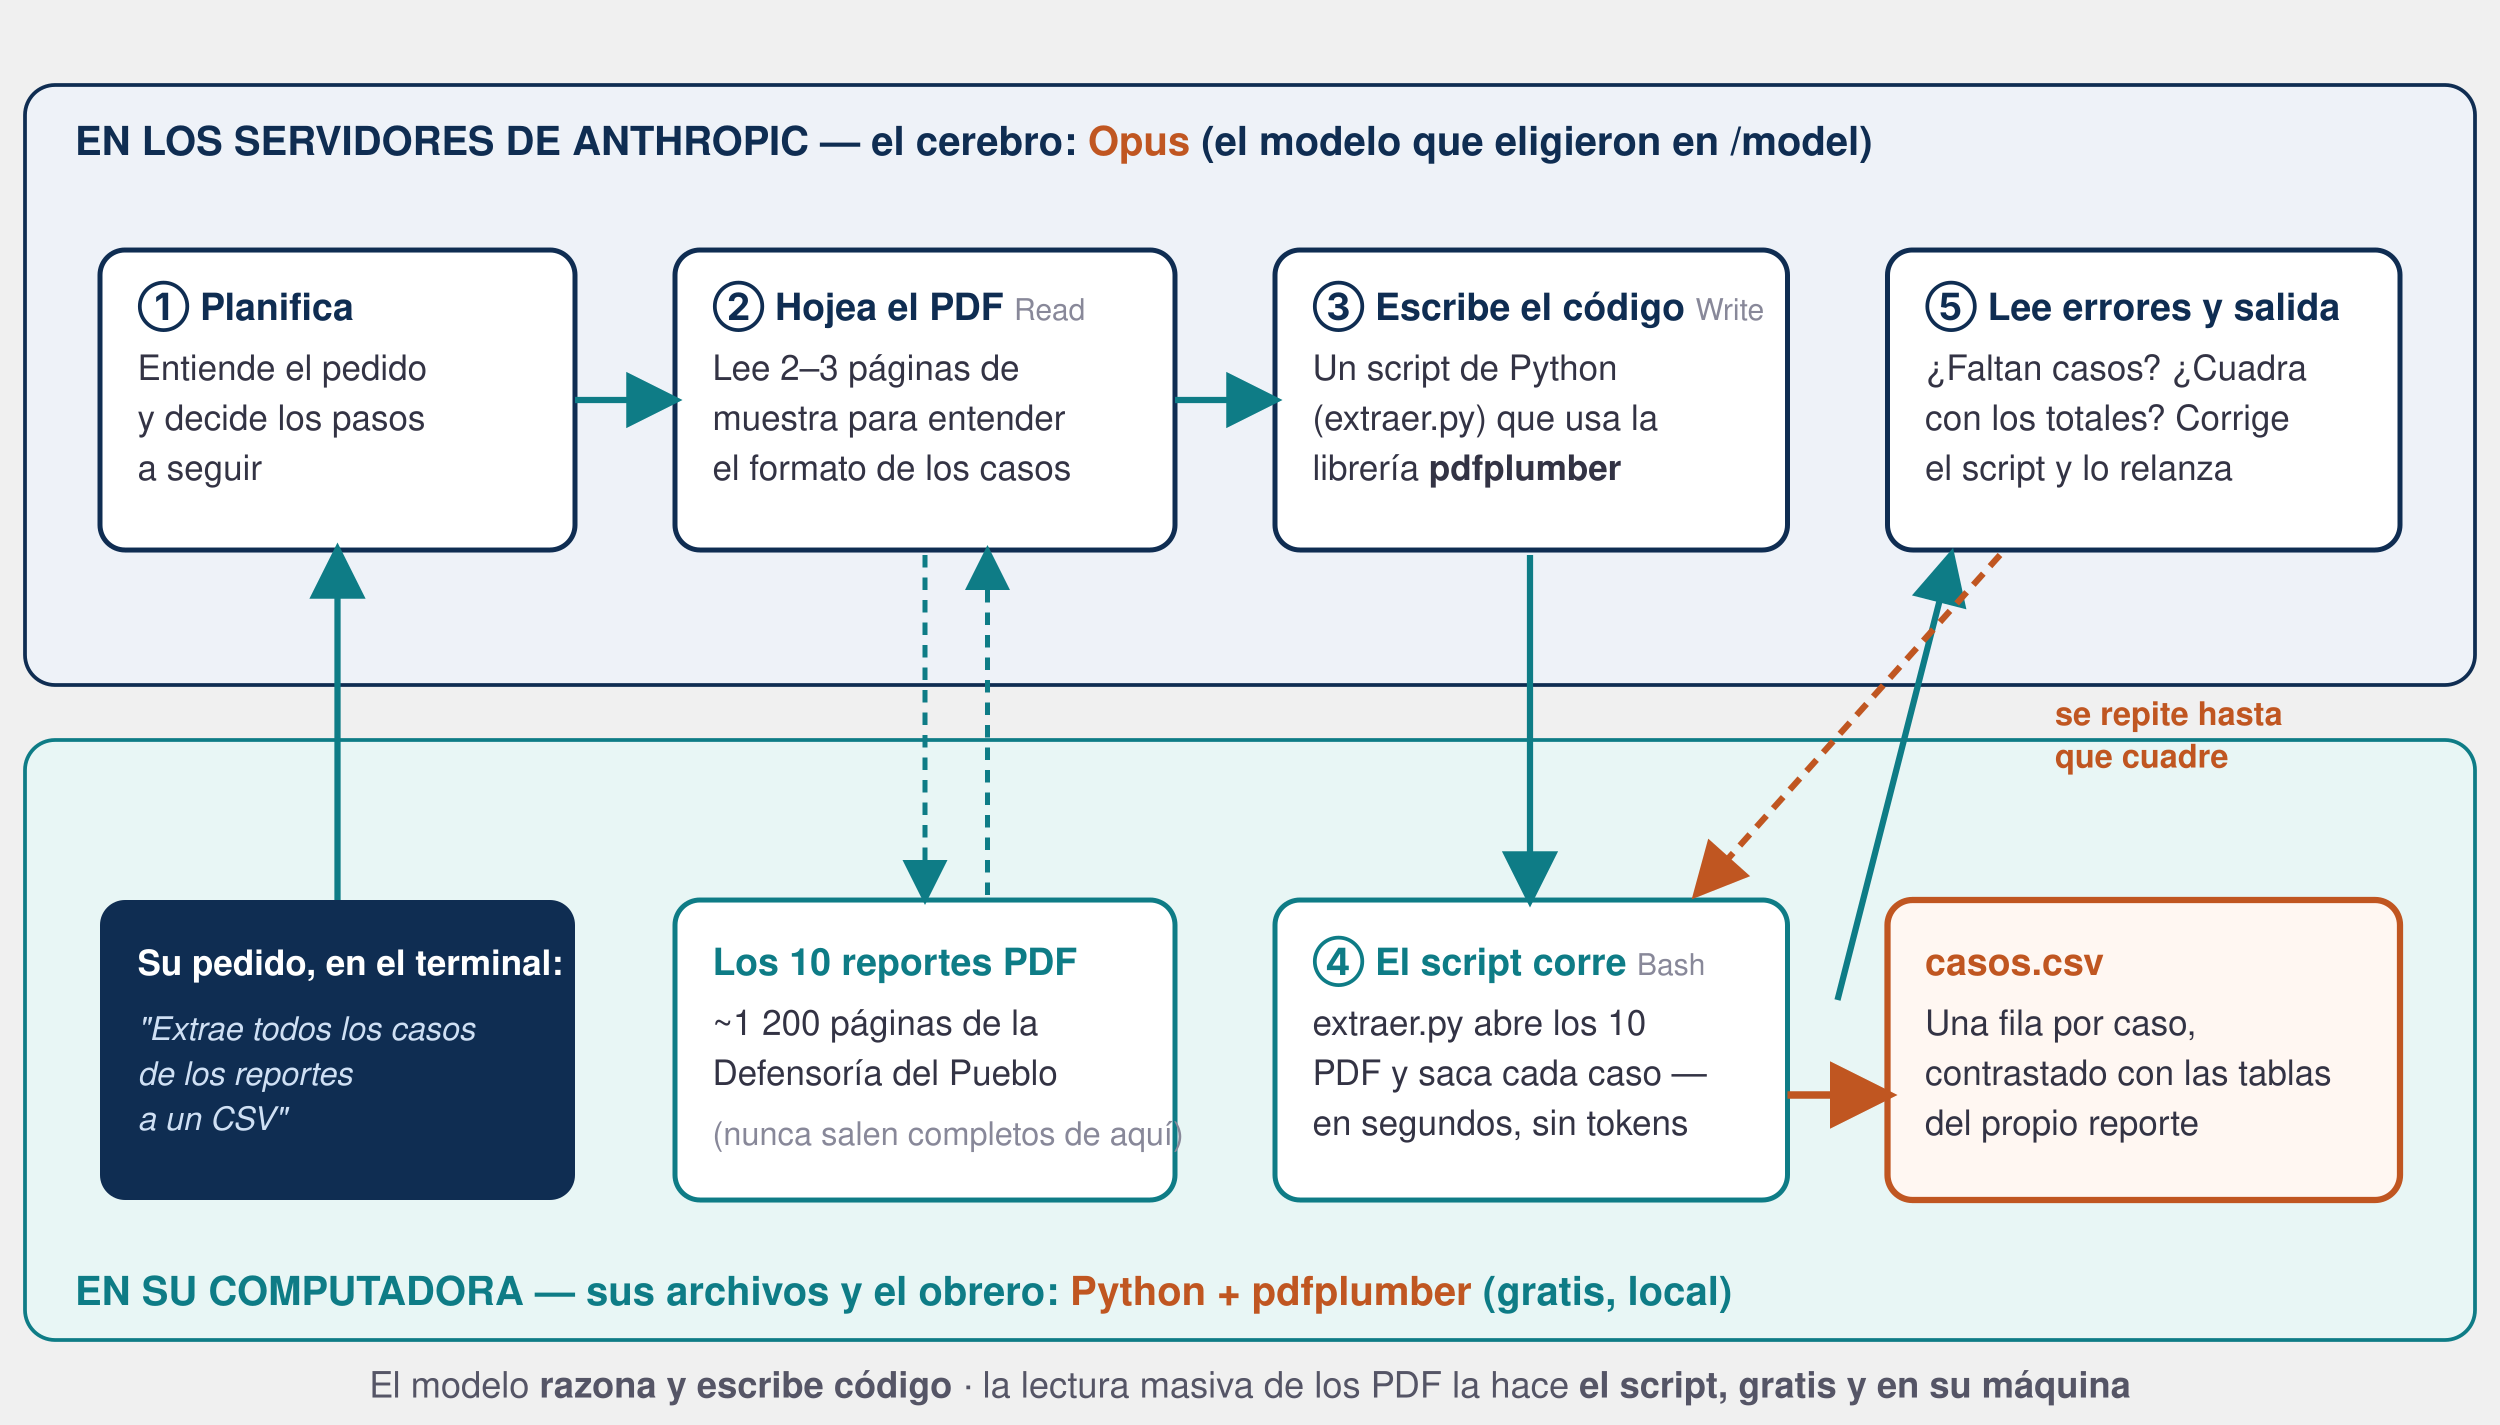
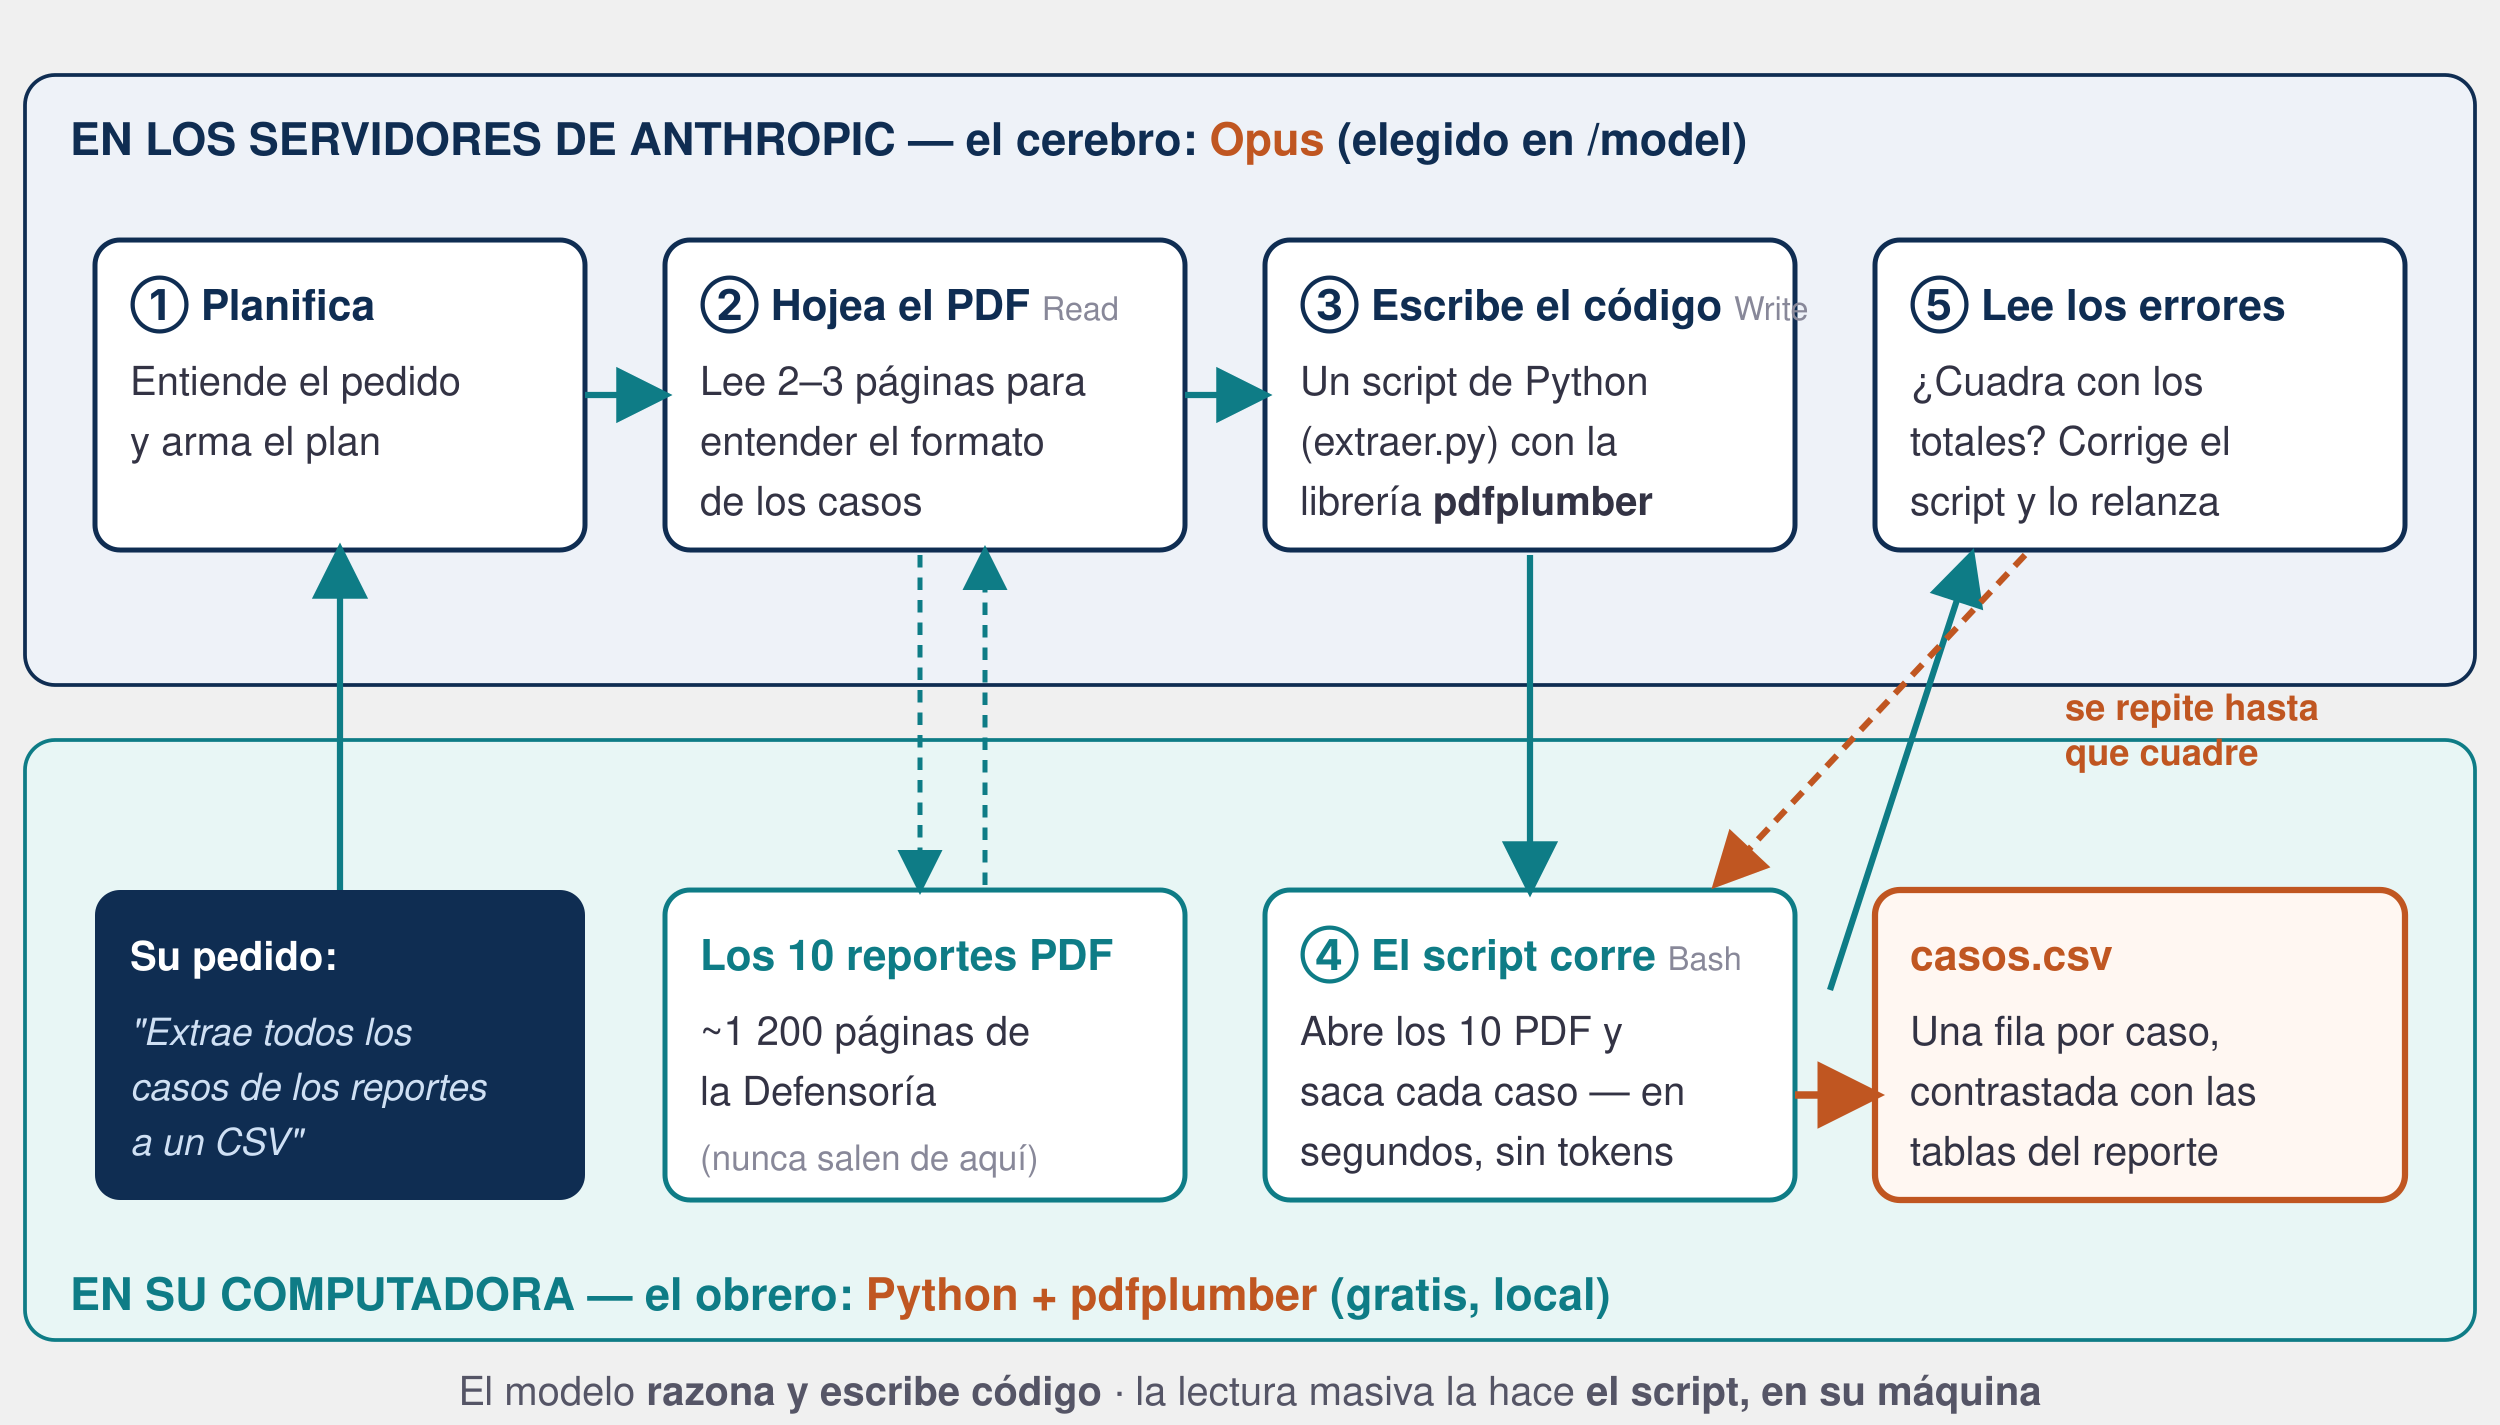
<svg xmlns="http://www.w3.org/2000/svg" viewBox="0 0 1000 570" font-family="-apple-system, 'Segoe UI', Helvetica, Arial, sans-serif">
  <defs>
    <marker id="ar" markerWidth="9" markerHeight="9" refX="7" refY="4.5" orient="auto">
      <path d="M0,0 L9,4.5 L0,9 z" fill="#0e7c86" />
    </marker>
    <marker id="arw" markerWidth="9" markerHeight="9" refX="7" refY="4.5" orient="auto">
      <path d="M0,0 L9,4.5 L0,9 z" fill="#c05621" />
    </marker>
  </defs>
-   <rect x="10" y="34" width="980" height="240" rx="12" fill="#eef2f8" stroke="#0f2d52" stroke-width="1.5" />
-   <text x="30" y="62" font-size="16" font-weight="700" fill="#0f2d52">EN LOS SERVIDORES DE ANTHROPIC — el cerebro: <tspan fill="#c05621">Opus</tspan> (el modelo que eligieron en /model)</text>
+   <rect x="10" y="30" width="980" height="244" rx="12" fill="#eef2f8" stroke="#0f2d52" stroke-width="1.5" />
+   <text x="28" y="62" font-size="18" font-weight="700" fill="#0f2d52">EN LOS SERVIDORES DE ANTHROPIC — el cerebro: <tspan fill="#c05621">Opus</tspan> (elegido en /model)</text>
  <rect x="10" y="296" width="980" height="240" rx="12" fill="#e8f6f5" stroke="#0e7c86" stroke-width="1.5" />
-   <text x="30" y="522" font-size="16" font-weight="700" fill="#0e7c86">EN SU COMPUTADORA — sus archivos y el obrero: <tspan fill="#c05621">Python + pdfplumber</tspan> (gratis, local)</text>
-   <rect x="40" y="100" width="190" height="120" rx="10" fill="#ffffff" stroke="#0f2d52" stroke-width="2" />
-   <text x="55" y="128" font-size="15" fill="#0f2d52">
-     <tspan font-weight="700">① Planifica</tspan>
+   <text x="28" y="524" font-size="18" font-weight="700" fill="#0e7c86">EN SU COMPUTADORA — el obrero: <tspan fill="#c05621">Python + pdfplumber</tspan> (gratis, local)</text>
+   <rect x="38" y="96" width="196" height="124" rx="10" fill="#ffffff" stroke="#0f2d52" stroke-width="2" />
+   <text x="52" y="128" font-size="17" fill="#0f2d52" font-weight="700">① Planifica</text>
+   <text x="52" y="158" font-size="16" fill="#334">Entiende el pedido</text>
+   <text x="52" y="182" font-size="16" fill="#334">y arma el plan</text>
+   <rect x="266" y="96" width="208" height="124" rx="10" fill="#ffffff" stroke="#0f2d52" stroke-width="2" />
+   <text x="280" y="128" font-size="17" fill="#0f2d52">
+     <tspan font-weight="700">② Hojea el PDF</tspan>
+     <tspan font-size="13" fill="#889">Read</tspan>
  </text>
-   <text x="55" y="152" font-size="14" fill="#334">Entiende el pedido</text>
-   <text x="55" y="172" font-size="14" fill="#334">y decide los pasos</text>
-   <text x="55" y="192" font-size="14" fill="#334">a seguir</text>
-   <rect x="270" y="100" width="200" height="120" rx="10" fill="#ffffff" stroke="#0f2d52" stroke-width="2" />
-   <text x="285" y="128" font-size="15" fill="#0f2d52">
-     <tspan font-weight="700">② Hojea el PDF</tspan>
-     <tspan font-size="12" fill="#889">Read</tspan>
+   <text x="280" y="158" font-size="16" fill="#334">Lee 2–3 páginas para</text>
+   <text x="280" y="182" font-size="16" fill="#334">entender el formato</text>
+   <text x="280" y="206" font-size="16" fill="#334">de los casos</text>
+   <rect x="506" y="96" width="212" height="124" rx="10" fill="#ffffff" stroke="#0f2d52" stroke-width="2" />
+   <text x="520" y="128" font-size="17" fill="#0f2d52">
+     <tspan font-weight="700">③ Escribe el código</tspan>
+     <tspan font-size="13" fill="#889">Write</tspan>
  </text>
-   <text x="285" y="152" font-size="14" fill="#334">Lee 2–3 páginas de</text>
-   <text x="285" y="172" font-size="14" fill="#334">muestra para entender</text>
-   <text x="285" y="192" font-size="14" fill="#334">el formato de los casos</text>
-   <rect x="510" y="100" width="205" height="120" rx="10" fill="#ffffff" stroke="#0f2d52" stroke-width="2" />
-   <text x="525" y="128" font-size="15" fill="#0f2d52">
-     <tspan font-weight="700">③ Escribe el código</tspan>
-     <tspan font-size="12" fill="#889">Write</tspan>
+   <text x="520" y="158" font-size="16" fill="#334">Un script de Python</text>
+   <text x="520" y="182" font-size="16" fill="#334">(extraer.py) con la</text>
+   <text x="520" y="206" font-size="16" fill="#334">librería <tspan font-weight="700">pdfplumber</tspan>
  </text>
-   <text x="525" y="152" font-size="14" fill="#334">Un script de Python</text>
-   <text x="525" y="172" font-size="14" fill="#334">(extraer.py) que usa la</text>
-   <text x="525" y="192" font-size="14" fill="#334">librería <tspan font-weight="700">pdfplumber</tspan>
+   <rect x="750" y="96" width="212" height="124" rx="10" fill="#ffffff" stroke="#0f2d52" stroke-width="2" />
+   <text x="764" y="128" font-size="17" fill="#0f2d52" font-weight="700">⑤ Lee los errores</text>
+   <text x="764" y="158" font-size="16" fill="#334">¿Cuadra con los</text>
+   <text x="764" y="182" font-size="16" fill="#334">totales? Corrige el</text>
+   <text x="764" y="206" font-size="16" fill="#334">script y lo relanza</text>
+   <rect x="38" y="356" width="196" height="124" rx="10" fill="#0f2d52" />
+   <text x="52" y="388" font-size="16" fill="#ffffff" font-weight="700">Su pedido:</text>
+   <text x="52" y="418" font-size="15" fill="#cfe0f4" font-style="italic">"Extrae todos los</text>
+   <text x="52" y="440" font-size="15" fill="#cfe0f4" font-style="italic">casos de los reportes</text>
+   <text x="52" y="462" font-size="15" fill="#cfe0f4" font-style="italic">a un CSV"</text>
+   <rect x="266" y="356" width="208" height="124" rx="10" fill="#ffffff" stroke="#0e7c86" stroke-width="2" />
+   <text x="280" y="388" font-size="17" font-weight="700" fill="#0e7c86">Los 10 reportes PDF</text>
+   <text x="280" y="418" font-size="16" fill="#334">~1 200 páginas de</text>
+   <text x="280" y="442" font-size="16" fill="#334">la Defensoría</text>
+   <text x="280" y="468" font-size="14" fill="#889">(nunca salen de aquí)</text>
+   <rect x="506" y="356" width="212" height="124" rx="10" fill="#ffffff" stroke="#0e7c86" stroke-width="2" />
+   <text x="520" y="388" font-size="17" fill="#0e7c86">
+     <tspan font-weight="700">④ El script corre</tspan>
+     <tspan font-size="13" fill="#889">Bash</tspan>
  </text>
-   <rect x="755" y="100" width="205" height="120" rx="10" fill="#ffffff" stroke="#0f2d52" stroke-width="2" />
-   <text x="770" y="128" font-size="15" fill="#0f2d52">
-     <tspan font-weight="700">⑤ Lee errores y salida</tspan>
-   </text>
-   <text x="770" y="152" font-size="14" fill="#334">¿Faltan casos? ¿Cuadra</text>
-   <text x="770" y="172" font-size="14" fill="#334">con los totales? Corrige</text>
-   <text x="770" y="192" font-size="14" fill="#334">el script y lo relanza</text>
-   <rect x="40" y="360" width="190" height="120" rx="10" fill="#0f2d52" />
-   <text x="55" y="390" font-size="14" fill="#ffffff" font-weight="700">Su pedido, en el terminal:</text>
-   <text x="55" y="416" font-size="13" fill="#cfe0f4" font-style="italic">"Extrae todos los casos</text>
-   <text x="55" y="434" font-size="13" fill="#cfe0f4" font-style="italic">de los reportes</text>
-   <text x="55" y="452" font-size="13" fill="#cfe0f4" font-style="italic">a un CSV"</text>
-   <rect x="270" y="360" width="200" height="120" rx="10" fill="#ffffff" stroke="#0e7c86" stroke-width="2" />
-   <text x="285" y="390" font-size="15" font-weight="700" fill="#0e7c86">Los 10 reportes PDF</text>
-   <text x="285" y="414" font-size="14" fill="#334">~1 200 páginas de la</text>
-   <text x="285" y="434" font-size="14" fill="#334">Defensoría del Pueblo</text>
-   <text x="285" y="458" font-size="13" fill="#889">(nunca salen completos de aquí)</text>
-   <rect x="510" y="360" width="205" height="120" rx="10" fill="#ffffff" stroke="#0e7c86" stroke-width="2" />
-   <text x="525" y="390" font-size="15" fill="#0e7c86">
-     <tspan font-weight="700">④ El script corre</tspan>
-     <tspan font-size="12" fill="#889">Bash</tspan>
-   </text>
-   <text x="525" y="414" font-size="14" fill="#334">extraer.py abre los 10</text>
-   <text x="525" y="434" font-size="14" fill="#334">PDF y saca cada caso —</text>
-   <text x="525" y="454" font-size="14" fill="#334">en segundos, sin tokens</text>
-   <rect x="755" y="360" width="205" height="120" rx="10" fill="#fff7f2" stroke="#c05621" stroke-width="2.5" />
-   <text x="770" y="390" font-size="15" font-weight="700" fill="#c05621">casos.csv</text>
-   <text x="770" y="414" font-size="14" fill="#334">Una fila por caso,</text>
-   <text x="770" y="434" font-size="14" fill="#334">contrastado con las tablas</text>
-   <text x="770" y="454" font-size="14" fill="#334">del propio reporte</text>
-   <path d="M135,360 L135,222" stroke="#0e7c86" stroke-width="2.5" fill="none" marker-end="url(#ar)" />
-   <path d="M230,160 L268,160" stroke="#0e7c86" stroke-width="2.5" fill="none" marker-end="url(#ar)" />
-   <path d="M370,222 L370,358" stroke="#0e7c86" stroke-width="2" fill="none" stroke-dasharray="5 4" marker-end="url(#ar)" />
-   <path d="M395,358 L395,222" stroke="#0e7c86" stroke-width="2" fill="none" stroke-dasharray="5 4" marker-end="url(#ar)" />
-   <path d="M470,160 L508,160" stroke="#0e7c86" stroke-width="2.5" fill="none" marker-end="url(#ar)" />
-   <path d="M612,222 L612,358" stroke="#0e7c86" stroke-width="2.5" fill="none" marker-end="url(#ar)" />
-   <path d="M715,438 L753,438" stroke="#c05621" stroke-width="3" fill="none" marker-end="url(#arw)" />
-   <path d="M735,400 L780,224" stroke="#0e7c86" stroke-width="2.5" fill="none" marker-end="url(#ar)" />
-   <path d="M800,222 L680,356" stroke="#c05621" stroke-width="2.5" fill="none" stroke-dasharray="6 4" marker-end="url(#arw)" />
-   <text x="822" y="290" font-size="13" fill="#c05621" font-weight="700">se repite hasta</text>
-   <text x="822" y="307" font-size="13" fill="#c05621" font-weight="700">que cuadre</text>
-   <text x="500" y="559" font-size="14.5" text-anchor="middle" fill="#556">El modelo <tspan font-weight="700">razona y escribe código</tspan> · la lectura masiva de los PDF la hace <tspan font-weight="700">el script, gratis y en su máquina</tspan>
+   <text x="520" y="418" font-size="16" fill="#334">Abre los 10 PDF y</text>
+   <text x="520" y="442" font-size="16" fill="#334">saca cada caso — en</text>
+   <text x="520" y="466" font-size="16" fill="#334">segundos, sin tokens</text>
+   <rect x="750" y="356" width="212" height="124" rx="10" fill="#fff7f2" stroke="#c05621" stroke-width="2.5" />
+   <text x="764" y="388" font-size="17" font-weight="700" fill="#c05621">casos.csv</text>
+   <text x="764" y="418" font-size="16" fill="#334">Una fila por caso,</text>
+   <text x="764" y="442" font-size="16" fill="#334">contrastada con las</text>
+   <text x="764" y="466" font-size="16" fill="#334">tablas del reporte</text>
+   <path d="M136,356 L136,222" stroke="#0e7c86" stroke-width="2.5" fill="none" marker-end="url(#ar)" />
+   <path d="M234,158 L264,158" stroke="#0e7c86" stroke-width="2.5" fill="none" marker-end="url(#ar)" />
+   <path d="M368,222 L368,354" stroke="#0e7c86" stroke-width="2" fill="none" stroke-dasharray="5 4" marker-end="url(#ar)" />
+   <path d="M394,354 L394,222" stroke="#0e7c86" stroke-width="2" fill="none" stroke-dasharray="5 4" marker-end="url(#ar)" />
+   <path d="M474,158 L504,158" stroke="#0e7c86" stroke-width="2.5" fill="none" marker-end="url(#ar)" />
+   <path d="M612,222 L612,354" stroke="#0e7c86" stroke-width="2.5" fill="none" marker-end="url(#ar)" />
+   <path d="M718,438 L748,438" stroke="#c05621" stroke-width="3" fill="none" marker-end="url(#arw)" />
+   <path d="M732,396 L788,224" stroke="#0e7c86" stroke-width="2.5" fill="none" marker-end="url(#ar)" />
+   <path d="M810,222 L688,352" stroke="#c05621" stroke-width="2.5" fill="none" stroke-dasharray="6 4" marker-end="url(#arw)" />
+   <text x="826" y="288" font-size="14.5" fill="#c05621" font-weight="700">se repite hasta</text>
+   <text x="826" y="306" font-size="14.5" fill="#c05621" font-weight="700">que cuadre</text>
+   <text x="500" y="562" font-size="16" text-anchor="middle" fill="#556">El modelo <tspan font-weight="700">razona y escribe código</tspan> · la lectura masiva la hace <tspan font-weight="700">el script, en su máquina</tspan>
  </text>
</svg>
